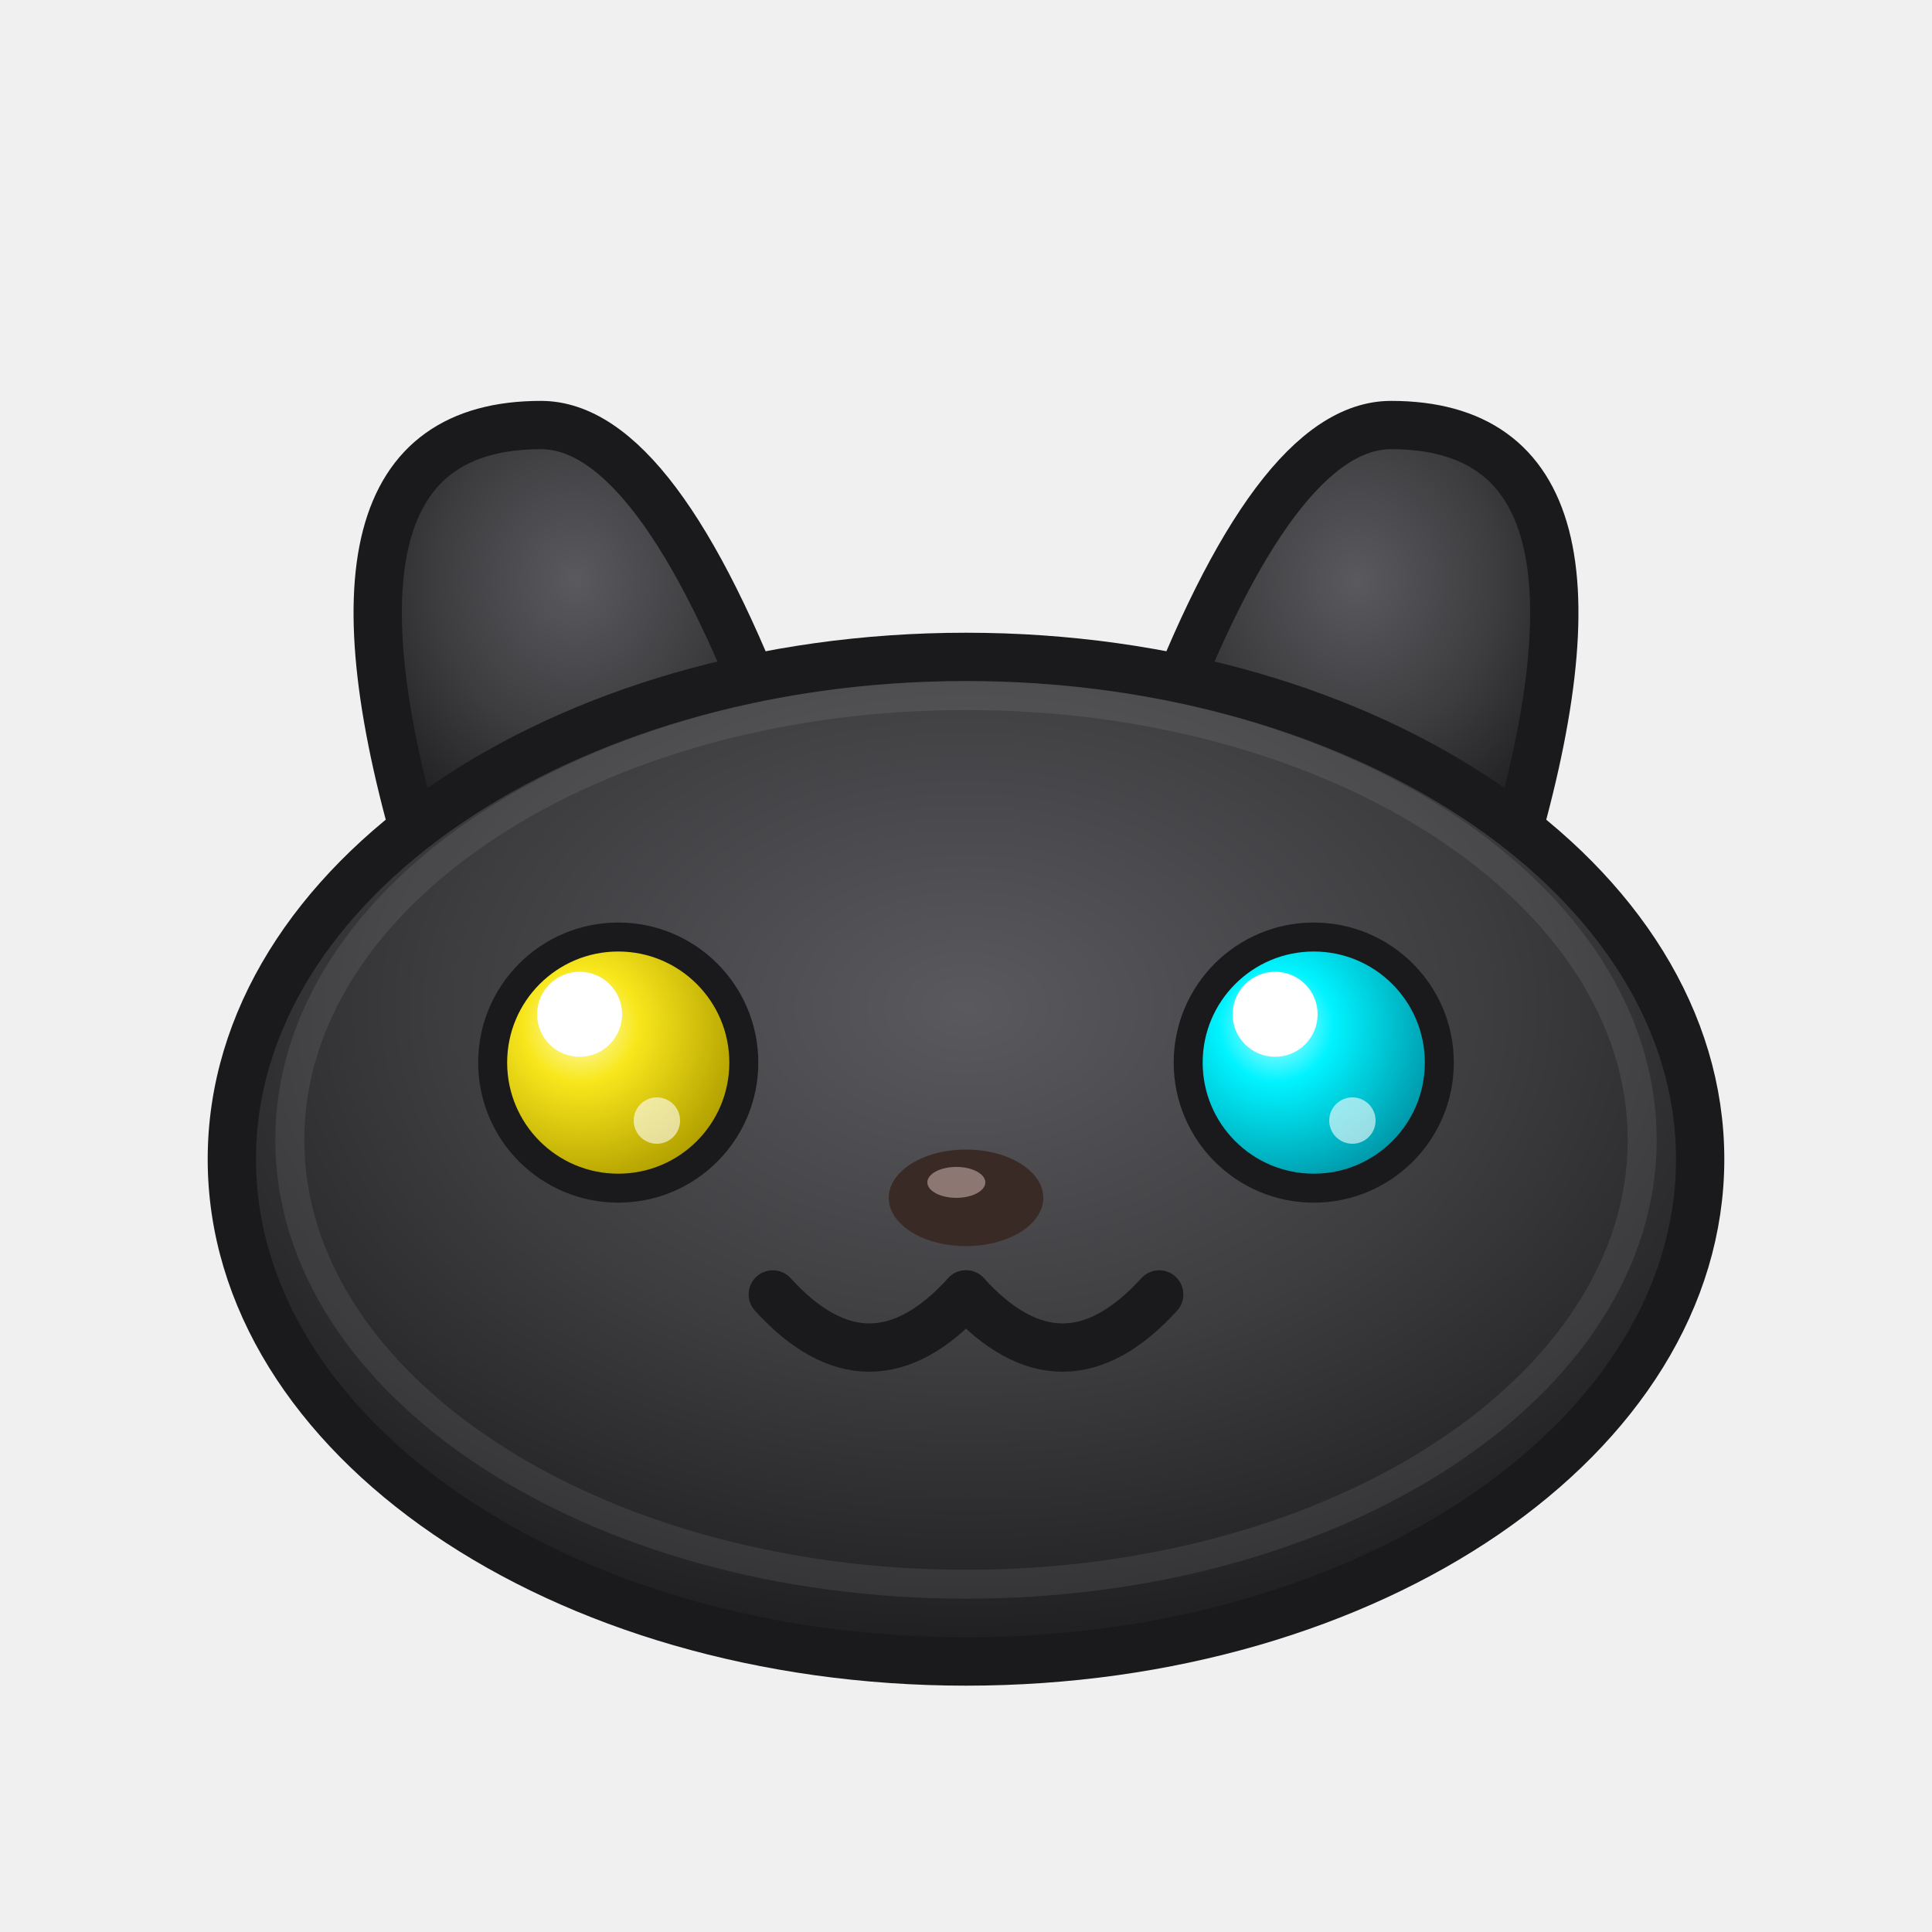
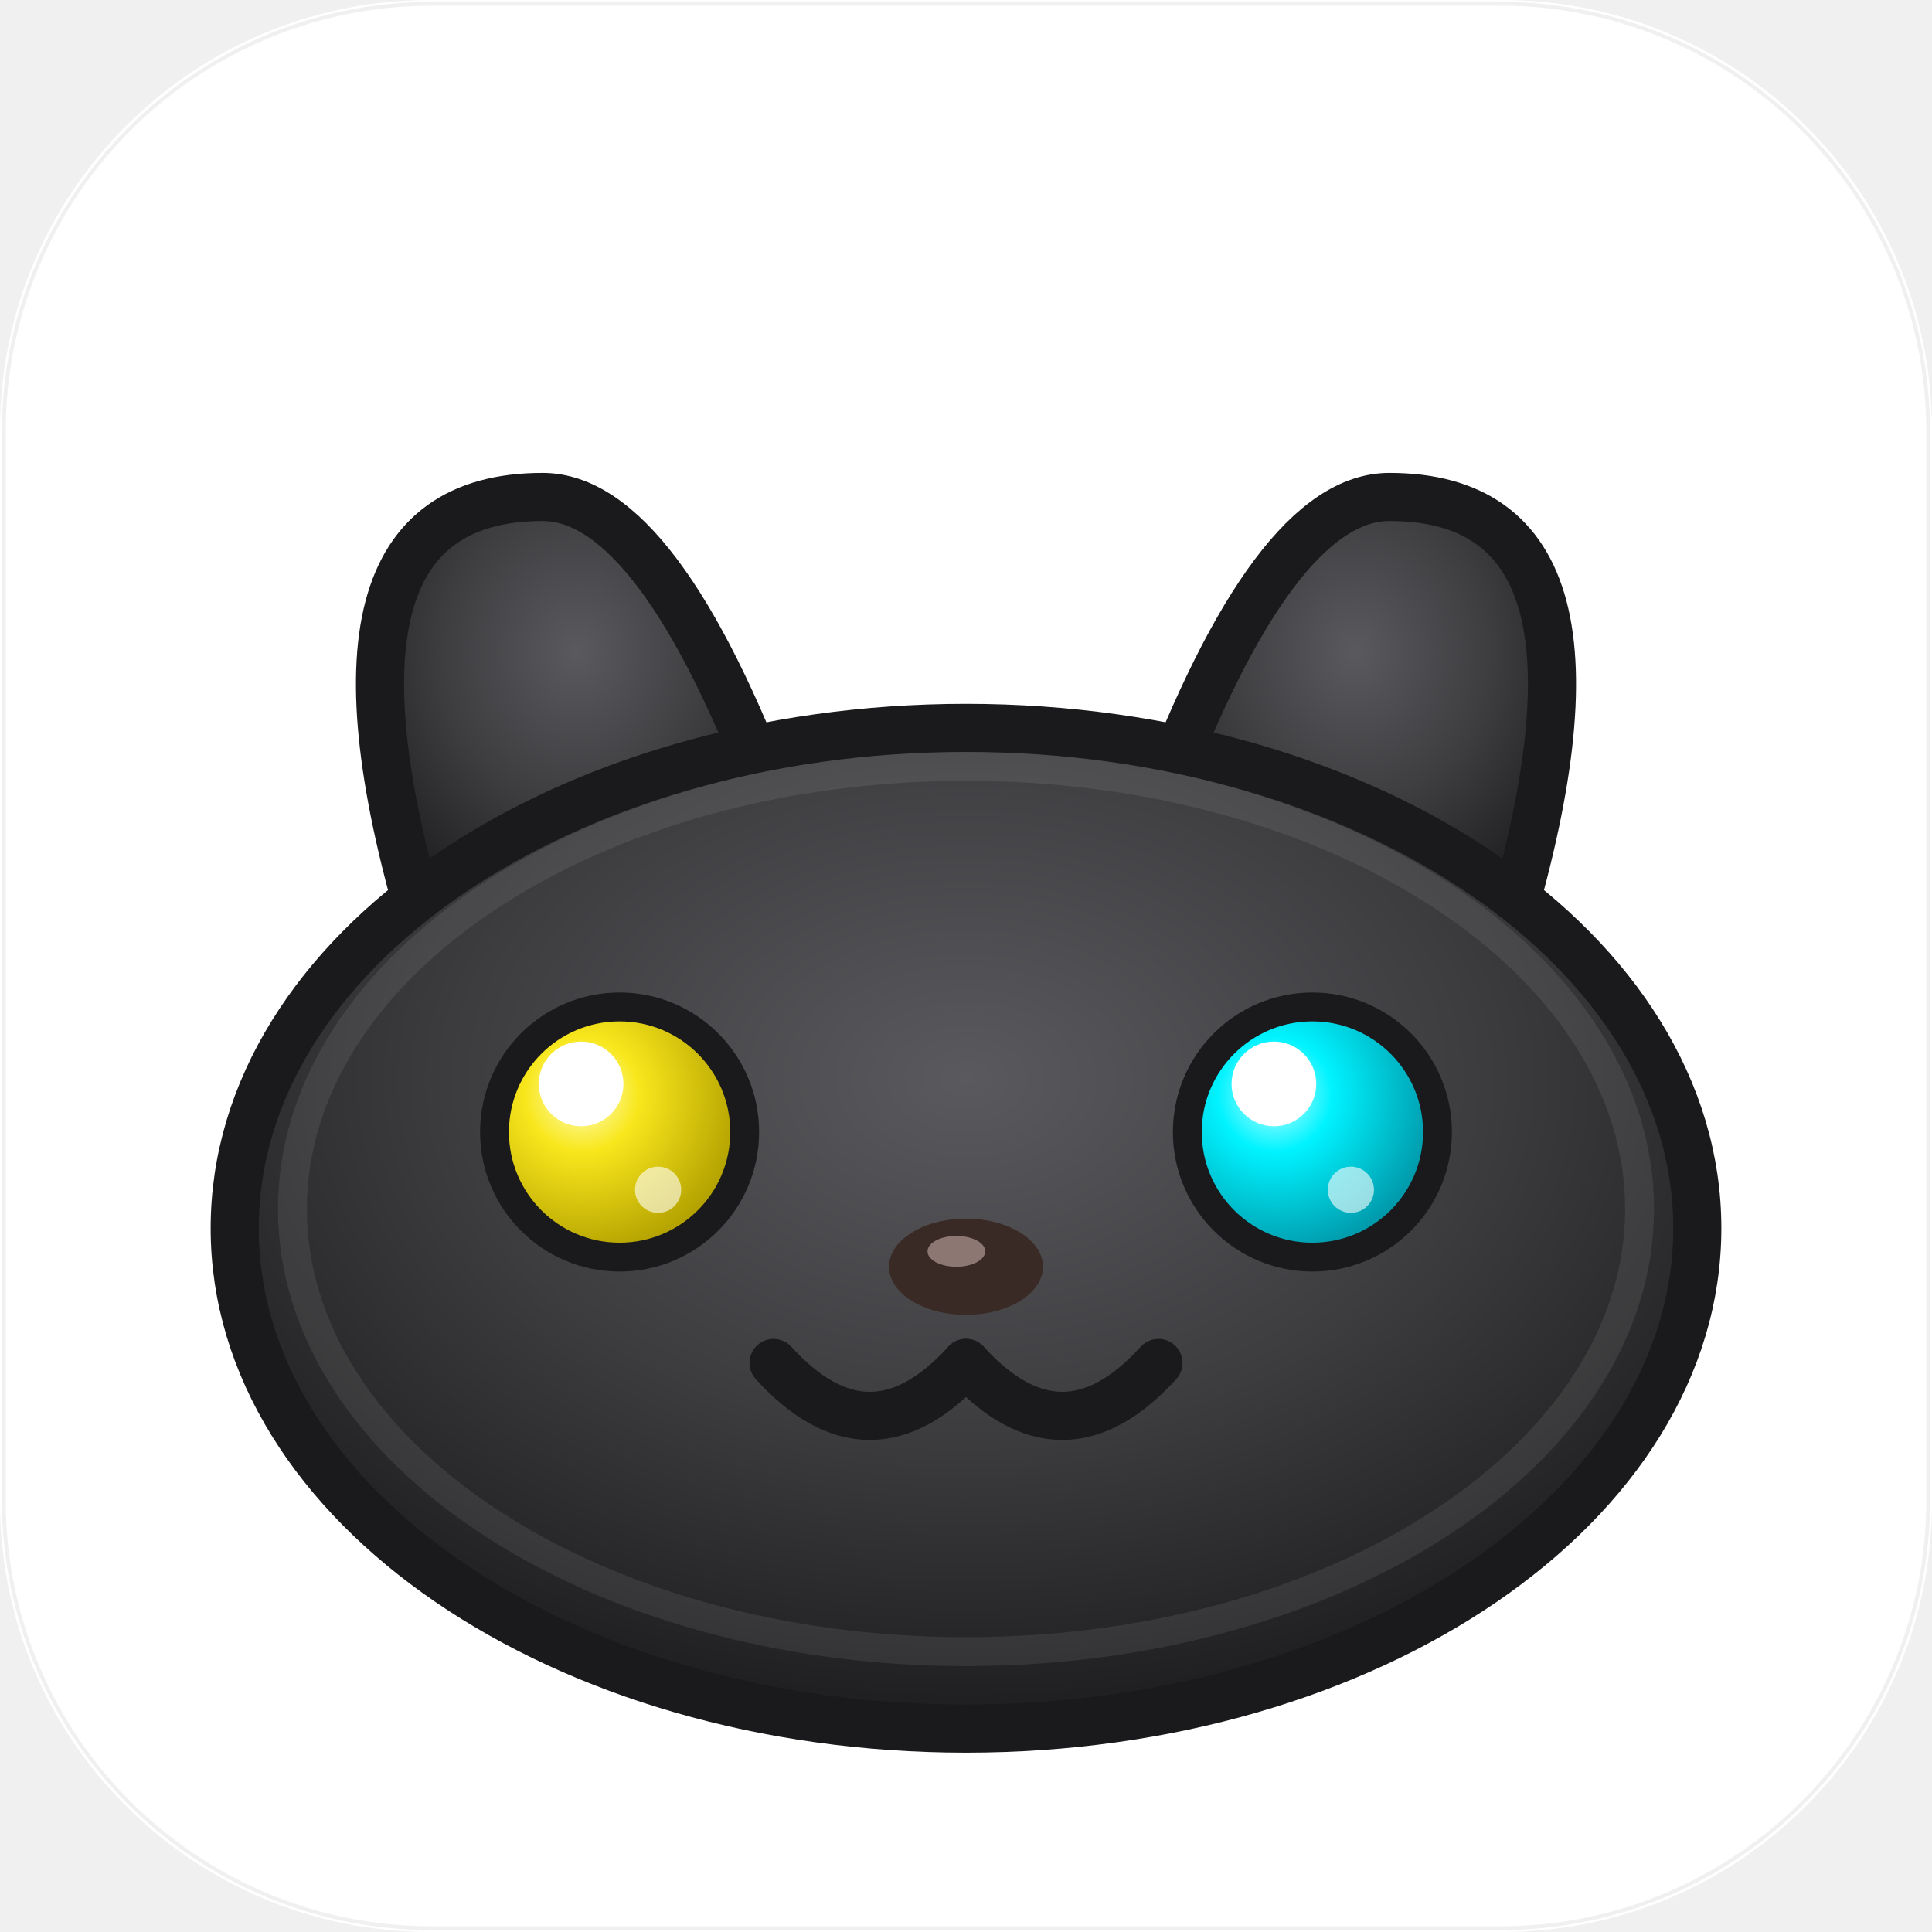
- <svg xmlns="http://www.w3.org/2000/svg" viewBox="0 0 100 100" width="200" height="200">
+ <svg xmlns="http://www.w3.org/2000/svg" viewBox="0 0 1024 1024" width="1024" height="1024">
  <defs>
    <radialGradient id="catBody" cx="50%" cy="35%" r="70%">
      <stop offset="0%" stop-color="#5a5a5e" />
      <stop offset="50%" stop-color="#3d3d40" />
      <stop offset="100%" stop-color="#18181a" />
    </radialGradient>
    <radialGradient id="eyeYellow" cx="35%" cy="35%" r="65%">
      <stop offset="0%" stop-color="#ffffcc" />
      <stop offset="35%" stop-color="#f8e71c" />
      <stop offset="100%" stop-color="#b3a100" />
    </radialGradient>
    <radialGradient id="eyeCyan" cx="35%" cy="35%" r="65%">
      <stop offset="0%" stop-color="#ccffff" />
      <stop offset="35%" stop-color="#00f3ff" />
      <stop offset="100%" stop-color="#0099aa" />
    </radialGradient>
+     <clipPath id="macosSquircle">
+       <path d="         M 512,0         C 791,0 882,0 938,25         C 976,44 1000,80 1024,174         C 1024,174 1024,233 1024,512         C 1024,791 1024,882 999,938         C 980,976 944,1000 850,1024         C 850,1024 791,1024 512,1024         C 233,1024 142,1024 86,999         C 48,980 24,944 0,850         C 0,850 0,791 0,512         C 0,233 0,142 25,86         C 44,48 80,24 174,0         C 174,0 233,0 512,0         Z       " />
+     </clipPath>
  </defs>
-   <g id="cat" transform="translate(0, -2)">
-     <path d="M 22,47 Q 15,24 28,24 Q 34,24 40,40" fill="url(#catBody)" stroke="#1a1a1c" stroke-width="2.5" stroke-linecap="round" stroke-linejoin="round" />
-     <path d="M 78,47 Q 85,24 72,24 Q 66,24 60,40" fill="url(#catBody)" stroke="#1a1a1c" stroke-width="2.5" stroke-linecap="round" stroke-linejoin="round" />
-     <ellipse cx="50" cy="62" rx="38" ry="26" fill="url(#catBody)" stroke="#1a1a1c" stroke-width="2.5" />
-     <ellipse cx="50" cy="61" rx="35" ry="23" fill="none" stroke="rgba(255,255,255,0.08)" stroke-width="1.5" />
-     <circle cx="32" cy="57" r="6.5" fill="url(#eyeYellow)" stroke="#1a1a1c" stroke-width="1.5" />
-     <circle cx="30" cy="54.5" r="2.2" fill="#ffffff" />
-     <circle cx="34" cy="60" r="1.2" fill="#ffffff" opacity="0.6" />
-     <circle cx="68" cy="57" r="6.5" fill="url(#eyeCyan)" stroke="#1a1a1c" stroke-width="1.5" />
-     <circle cx="66" cy="54.5" r="2.2" fill="#ffffff" />
-     <circle cx="70" cy="60" r="1.2" fill="#ffffff" opacity="0.6" />
-     <ellipse cx="50" cy="64" rx="4" ry="2.5" fill="#3a2a26" />
-     <ellipse cx="49.5" cy="63.2" rx="1.5" ry="0.8" fill="#8c7772" />
-     <path d="M 40,69 Q 45,74.5 50,69" fill="none" stroke="#1a1a1c" stroke-width="2.5" stroke-linecap="round" />
-     <path d="M 50,69 Q 55,74.5 60,69" fill="none" stroke="#1a1a1c" stroke-width="2.5" stroke-linecap="round" />
+   <rect x="0" y="0" width="1024" height="1024" rx="228" ry="228" fill="white" />
+   <rect x="2" y="2" width="1020" height="1020" rx="227" ry="227" fill="none" stroke="rgba(0,0,0,0.06)" stroke-width="2" />
+   <g transform="translate(2, 39) scale(10.2)">
+     <g id="cat" transform="translate(0, -2)">
+       <path d="M 22,47 Q 15,24 28,24 Q 34,24 40,40" fill="url(#catBody)" stroke="#1a1a1c" stroke-width="2.5" stroke-linecap="round" stroke-linejoin="round" />
+       <path d="M 78,47 Q 85,24 72,24 Q 66,24 60,40" fill="url(#catBody)" stroke="#1a1a1c" stroke-width="2.5" stroke-linecap="round" stroke-linejoin="round" />
+       <ellipse cx="50" cy="62" rx="38" ry="26" fill="url(#catBody)" stroke="#1a1a1c" stroke-width="2.5" />
+       <ellipse cx="50" cy="61" rx="35" ry="23" fill="none" stroke="rgba(255,255,255,0.08)" stroke-width="1.5" />
+       <circle cx="32" cy="57" r="6.5" fill="url(#eyeYellow)" stroke="#1a1a1c" stroke-width="1.5" />
+       <circle cx="30" cy="54.5" r="2.2" fill="#ffffff" />
+       <circle cx="34" cy="60" r="1.2" fill="#ffffff" opacity="0.6" />
+       <circle cx="68" cy="57" r="6.5" fill="url(#eyeCyan)" stroke="#1a1a1c" stroke-width="1.5" />
+       <circle cx="66" cy="54.5" r="2.2" fill="#ffffff" />
+       <circle cx="70" cy="60" r="1.2" fill="#ffffff" opacity="0.6" />
+       <ellipse cx="50" cy="64" rx="4" ry="2.5" fill="#3a2a26" />
+       <ellipse cx="49.5" cy="63.2" rx="1.5" ry="0.8" fill="#8c7772" />
+       <path d="M 40,69 Q 45,74.5 50,69" fill="none" stroke="#1a1a1c" stroke-width="2.5" stroke-linecap="round" />
+       <path d="M 50,69 Q 55,74.5 60,69" fill="none" stroke="#1a1a1c" stroke-width="2.5" stroke-linecap="round" />
+     </g>
  </g>
</svg>
